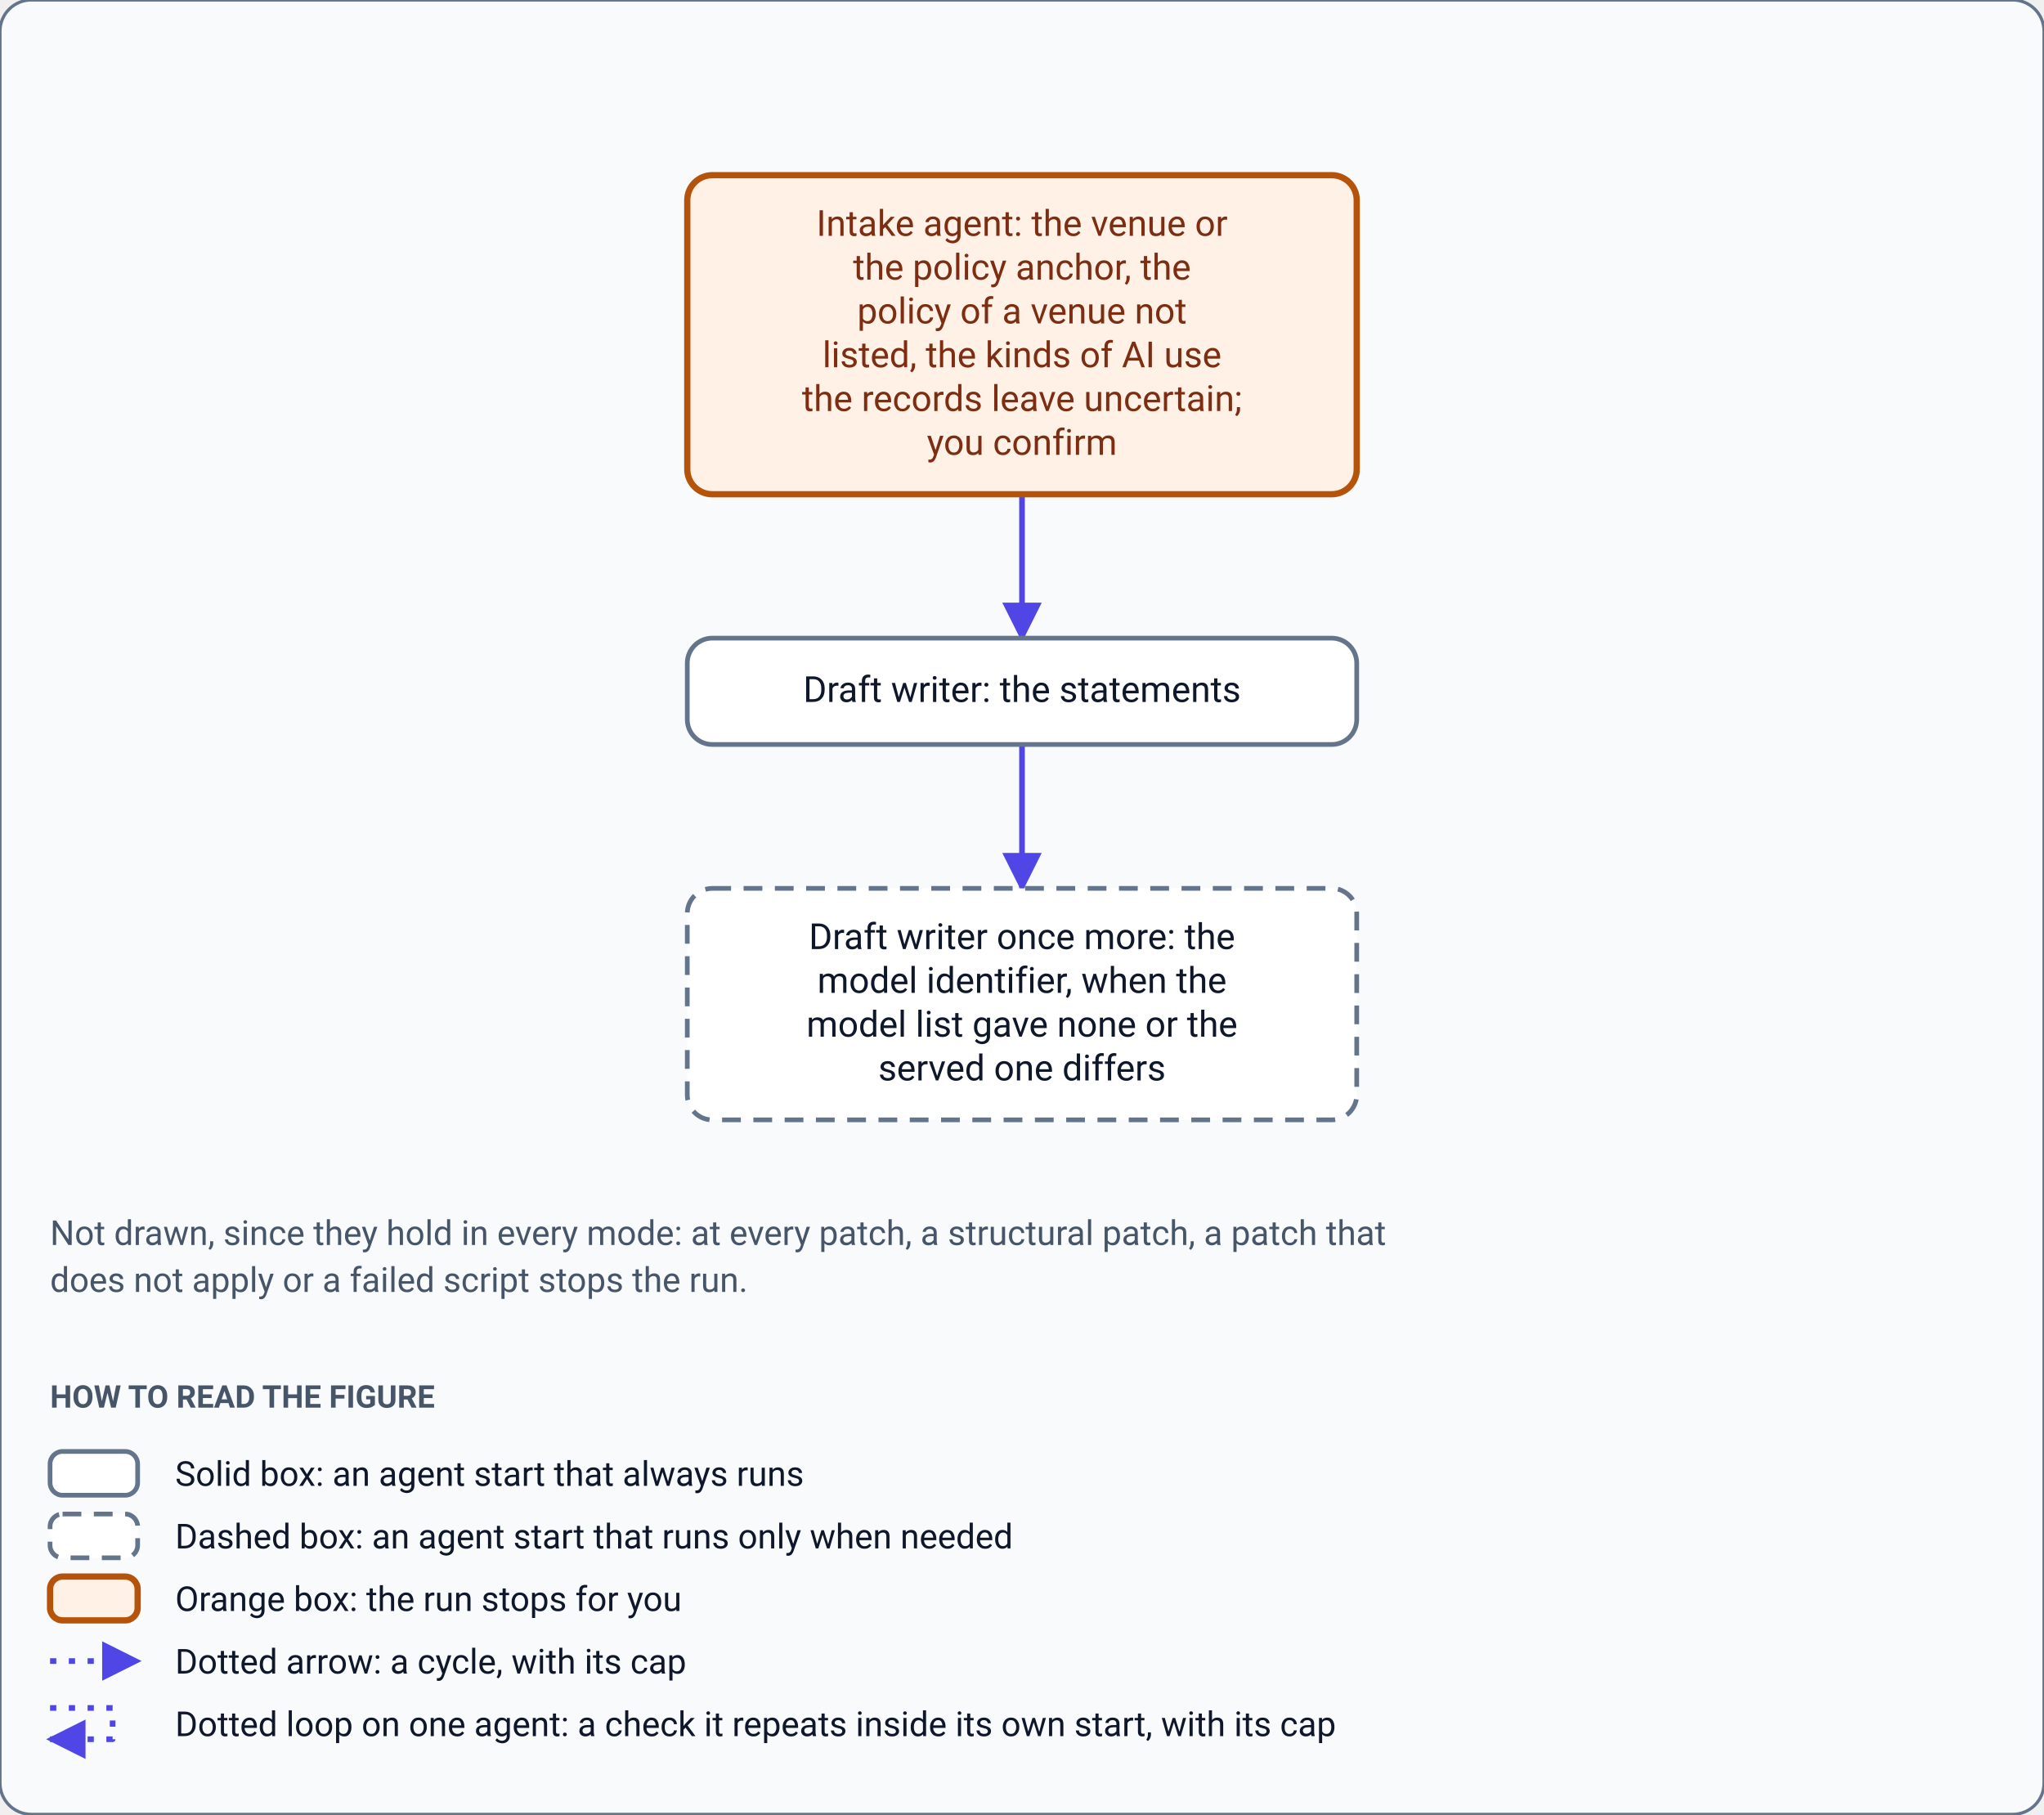
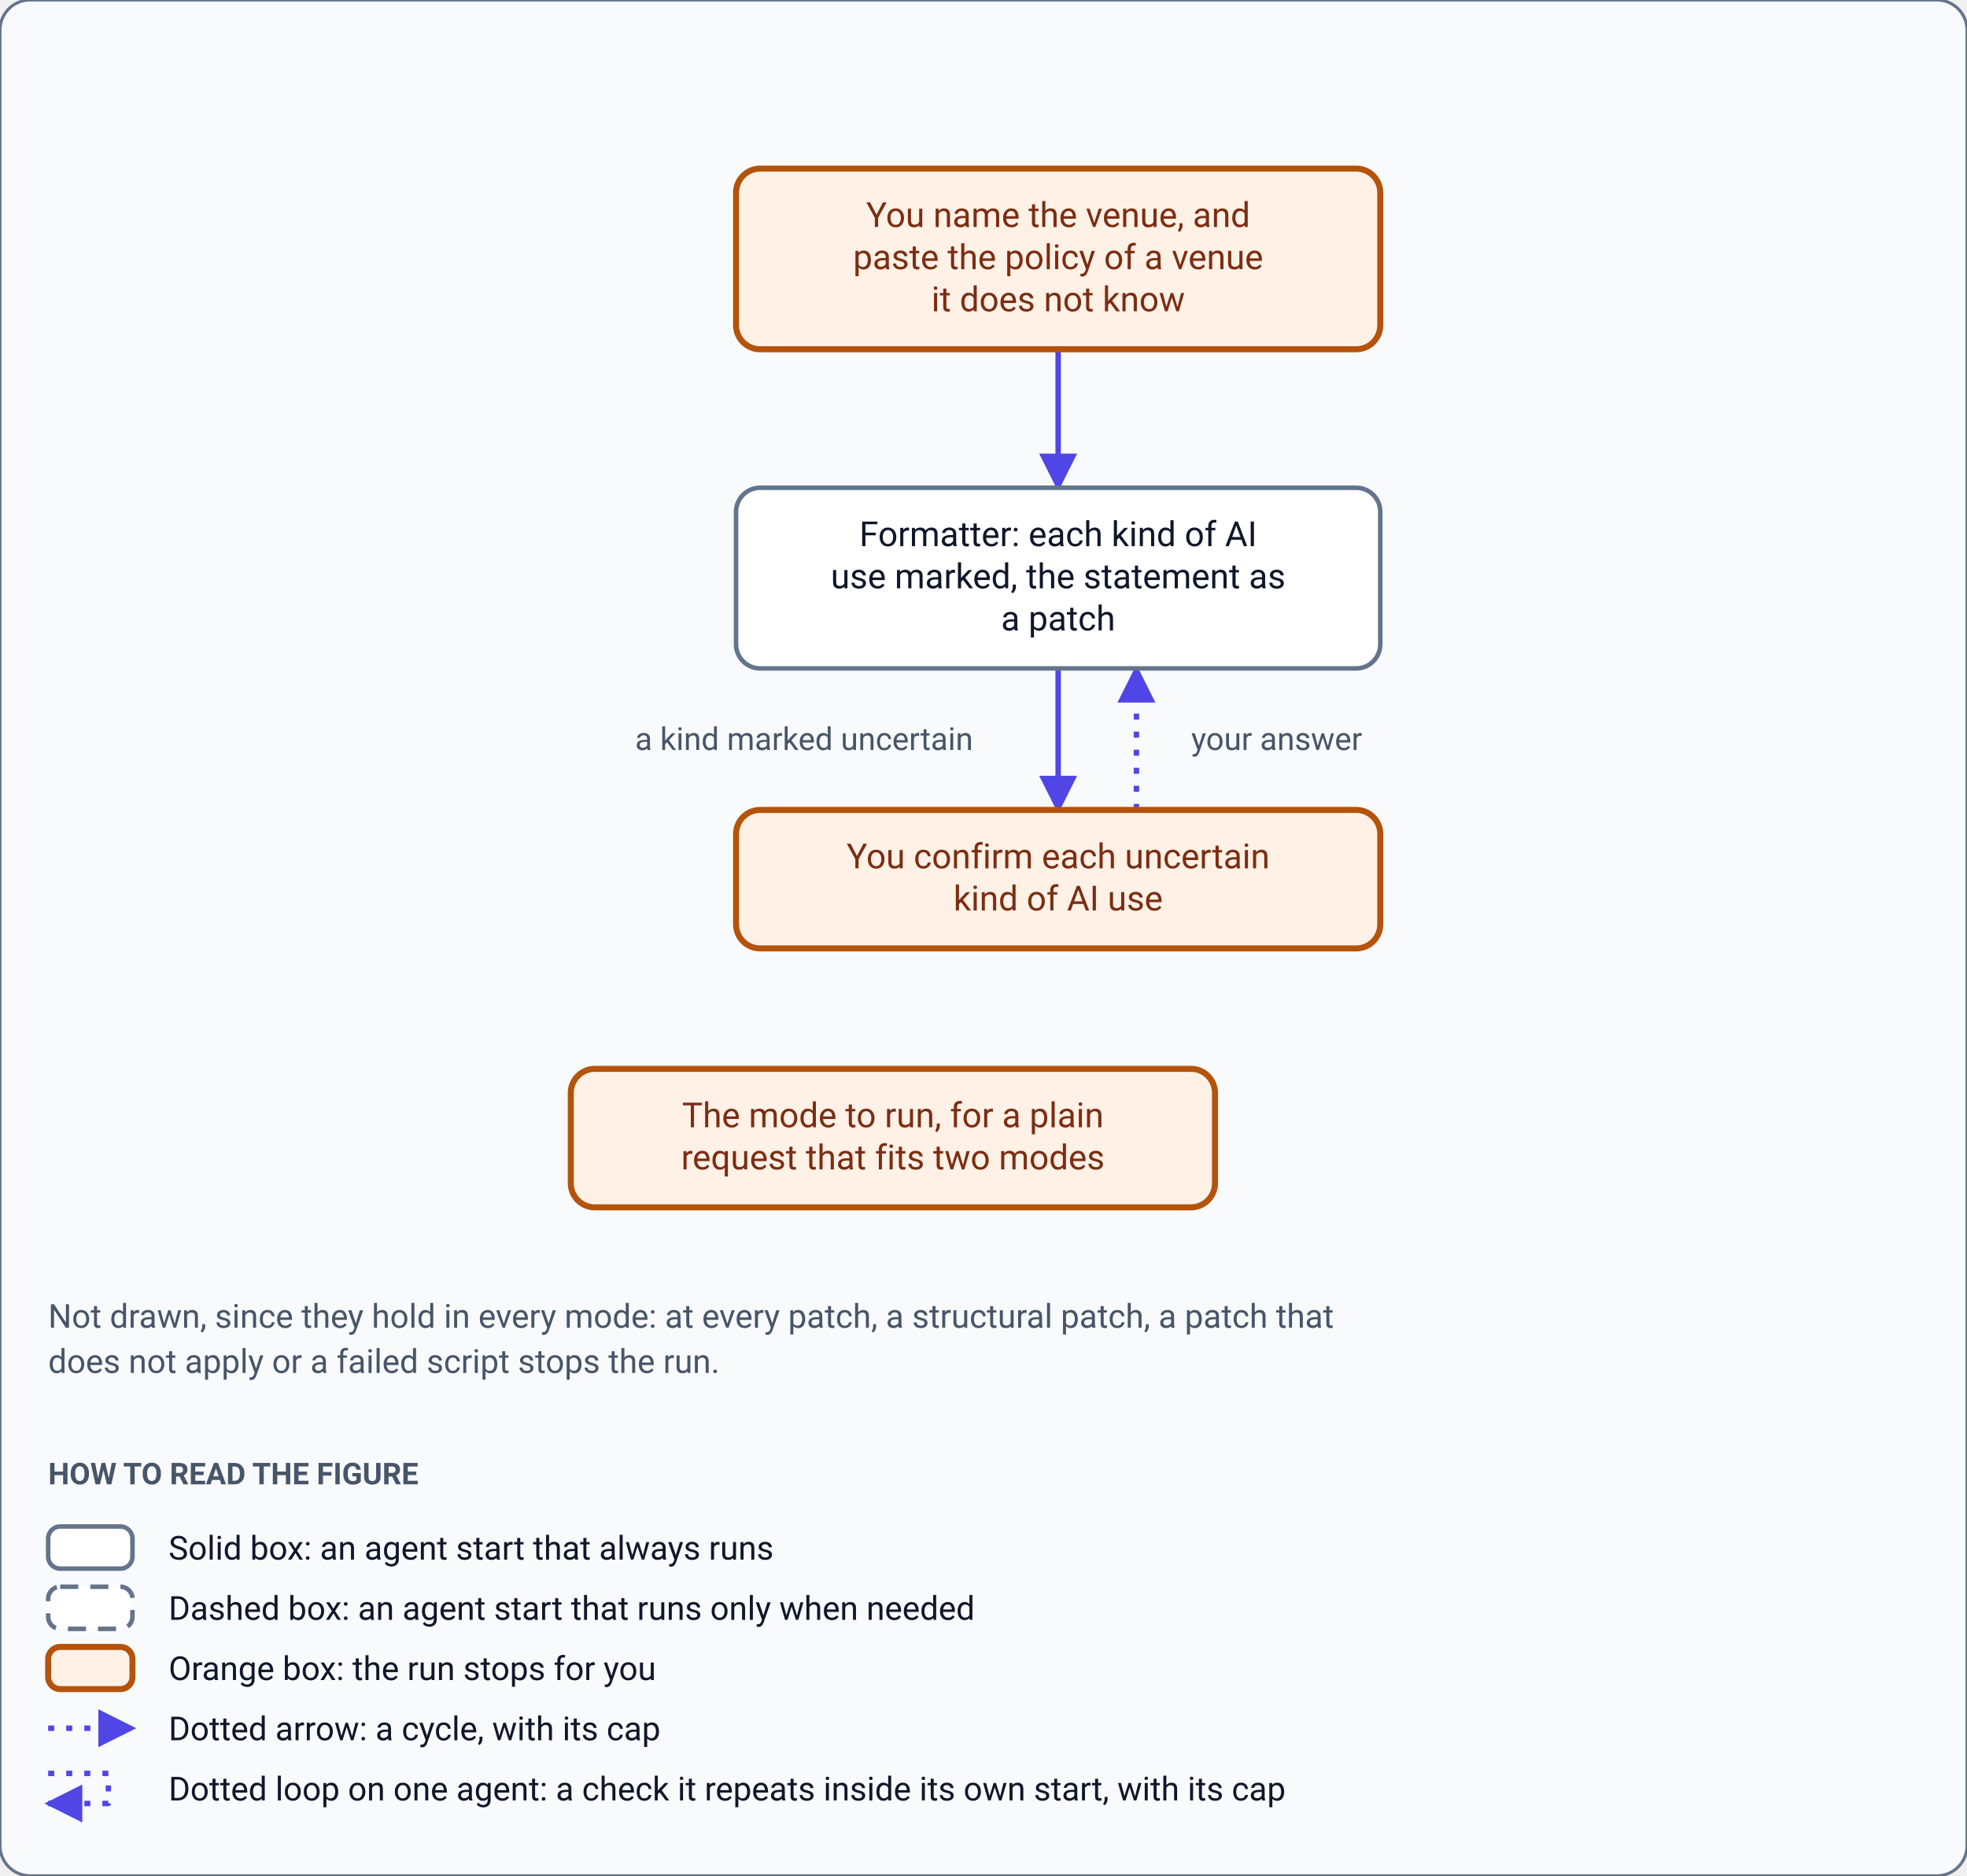
- <svg xmlns="http://www.w3.org/2000/svg" viewBox="0 0 653.4 580" width="653.4" height="580" role="img" aria-label="The disclosure mode of the paper skill. Boxes: Intake agent: the venue or the policy anchor, the policy of a venue not listed, the kinds of AI use the records leave uncertain; you confirm (stop); Draft writer: the statements (agent); Draft writer once more: the model identifier, when the model list gave none or the served one differs (agent, only when needed).">
+ <svg xmlns="http://www.w3.org/2000/svg" viewBox="0 0 653.4 623" width="653.4" height="623" role="img" aria-label="The disclosure mode of the paper skill. Boxes: You name the venue, and paste the policy of a venue it does not know (stop); Formatter: each kind of AI use marked, the statement as a patch (agent); You confirm each uncertain kind of AI use (stop); The mode to run, for a plain request that fits two modes (stop).">
  <defs>
    <marker id="arrow" viewBox="0 0 10 10" refX="9" refY="5" markerWidth="7" markerHeight="7" orient="auto">
      <path d="M0,0 L10,5 L0,10 z" fill="#4f46e5" />
    </marker>
  </defs>
-   <rect x="0" y="0" width="653.4" height="580" rx="10" fill="#f8fafc" stroke="#64748b" />
-   <path d="M326.7,158 L326.7,204" fill="none" stroke="#4f46e5" stroke-width="1.8" marker-end="url(#arrow)" stroke-linejoin="round" />
-   <path d="M326.7,238 L326.7,284" fill="none" stroke="#4f46e5" stroke-width="1.8" marker-end="url(#arrow)" stroke-linejoin="round" />
-   <rect x="219.7" y="56" width="214" height="102" rx="8" fill="#fff1e6" stroke="#b45309" stroke-width="2" />
-   <text x="326.7" y="75.4" font-family="ui-sans-serif, -apple-system, 'Segoe UI', Roboto, Helvetica, Arial, sans-serif" font-size="11.5" fill="#7c2d12" font-weight="400" text-anchor="middle">Intake agent: the venue or</text>
-   <text x="326.7" y="89.4" font-family="ui-sans-serif, -apple-system, 'Segoe UI', Roboto, Helvetica, Arial, sans-serif" font-size="11.5" fill="#7c2d12" font-weight="400" text-anchor="middle">the policy anchor, the</text>
-   <text x="326.7" y="103.4" font-family="ui-sans-serif, -apple-system, 'Segoe UI', Roboto, Helvetica, Arial, sans-serif" font-size="11.5" fill="#7c2d12" font-weight="400" text-anchor="middle">policy of a venue not</text>
-   <text x="326.7" y="117.4" font-family="ui-sans-serif, -apple-system, 'Segoe UI', Roboto, Helvetica, Arial, sans-serif" font-size="11.5" fill="#7c2d12" font-weight="400" text-anchor="middle">listed, the kinds of AI use</text>
-   <text x="326.7" y="131.4" font-family="ui-sans-serif, -apple-system, 'Segoe UI', Roboto, Helvetica, Arial, sans-serif" font-size="11.5" fill="#7c2d12" font-weight="400" text-anchor="middle">the records leave uncertain;</text>
-   <text x="326.7" y="145.4" font-family="ui-sans-serif, -apple-system, 'Segoe UI', Roboto, Helvetica, Arial, sans-serif" font-size="11.5" fill="#7c2d12" font-weight="400" text-anchor="middle">you confirm</text>
-   <rect x="219.7" y="204" width="214" height="34" rx="8" fill="#ffffff" stroke="#64748b" stroke-width="1.5" />
-   <text x="326.7" y="224.4" font-family="ui-sans-serif, -apple-system, 'Segoe UI', Roboto, Helvetica, Arial, sans-serif" font-size="11.5" fill="#0f172a" font-weight="400" text-anchor="middle">Draft writer: the statements</text>
-   <rect x="219.7" y="284" width="214" height="74" rx="8" fill="#ffffff" stroke="#64748b" stroke-width="1.5" stroke-dasharray="6 4" />
-   <text x="326.7" y="303.4" font-family="ui-sans-serif, -apple-system, 'Segoe UI', Roboto, Helvetica, Arial, sans-serif" font-size="11.5" fill="#0f172a" font-weight="400" text-anchor="middle">Draft writer once more: the</text>
-   <text x="326.7" y="317.4" font-family="ui-sans-serif, -apple-system, 'Segoe UI', Roboto, Helvetica, Arial, sans-serif" font-size="11.5" fill="#0f172a" font-weight="400" text-anchor="middle">model identifier, when the</text>
-   <text x="326.7" y="331.4" font-family="ui-sans-serif, -apple-system, 'Segoe UI', Roboto, Helvetica, Arial, sans-serif" font-size="11.5" fill="#0f172a" font-weight="400" text-anchor="middle">model list gave none or the</text>
-   <text x="326.7" y="345.4" font-family="ui-sans-serif, -apple-system, 'Segoe UI', Roboto, Helvetica, Arial, sans-serif" font-size="11.5" fill="#0f172a" font-weight="400" text-anchor="middle">served one differs</text>
-   <text x="16" y="398" font-family="ui-sans-serif, -apple-system, 'Segoe UI', Roboto, Helvetica, Arial, sans-serif" font-size="11" fill="#475569" font-weight="400" text-anchor="start">Not drawn, since they hold in every mode: at every patch, a structural patch, a patch that</text>
-   <text x="16" y="413" font-family="ui-sans-serif, -apple-system, 'Segoe UI', Roboto, Helvetica, Arial, sans-serif" font-size="11" fill="#475569" font-weight="400" text-anchor="start">does not apply or a failed script stops the run.</text>
-   <text x="16" y="450" font-family="ui-sans-serif, -apple-system, 'Segoe UI', Roboto, Helvetica, Arial, sans-serif" font-size="10" fill="#475569" font-weight="700" text-anchor="start">HOW TO READ THE FIGURE</text>
-   <rect x="16" y="464" width="28" height="14" rx="4" fill="#ffffff" stroke="#64748b" stroke-width="1.5" />
-   <text x="56" y="475" font-family="ui-sans-serif, -apple-system, 'Segoe UI', Roboto, Helvetica, Arial, sans-serif" font-size="11" fill="#0f172a" font-weight="400" text-anchor="start">Solid box: an agent start that always runs</text>
-   <rect x="16" y="484" width="28" height="14" rx="4" fill="#ffffff" stroke="#64748b" stroke-width="1.5" stroke-dasharray="6 4" />
-   <text x="56" y="495" font-family="ui-sans-serif, -apple-system, 'Segoe UI', Roboto, Helvetica, Arial, sans-serif" font-size="11" fill="#0f172a" font-weight="400" text-anchor="start">Dashed box: an agent start that runs only when needed</text>
-   <rect x="16" y="504" width="28" height="14" rx="4" fill="#fff1e6" stroke="#b45309" stroke-width="2" />
-   <text x="56" y="515" font-family="ui-sans-serif, -apple-system, 'Segoe UI', Roboto, Helvetica, Arial, sans-serif" font-size="11" fill="#0f172a" font-weight="400" text-anchor="start">Orange box: the run stops for you</text>
-   <path d="M16,531 L44,531" fill="none" stroke="#4f46e5" stroke-width="1.8" stroke-dasharray="2 4" marker-end="url(#arrow)" stroke-linejoin="round" />
-   <text x="56" y="535" font-family="ui-sans-serif, -apple-system, 'Segoe UI', Roboto, Helvetica, Arial, sans-serif" font-size="11" fill="#0f172a" font-weight="400" text-anchor="start">Dotted arrow: a cycle, with its cap</text>
-   <path d="M16,546 L36,546 L36,556 L16,556" fill="none" stroke="#4f46e5" stroke-width="1.8" stroke-dasharray="2 4" marker-end="url(#arrow)" stroke-linejoin="round" />
-   <text x="56" y="555" font-family="ui-sans-serif, -apple-system, 'Segoe UI', Roboto, Helvetica, Arial, sans-serif" font-size="11" fill="#0f172a" font-weight="400" text-anchor="start">Dotted loop on one agent: a check it repeats inside its own start, with its cap</text>
+   <rect x="0" y="0" width="653.4" height="623" rx="10" fill="#f8fafc" stroke="#64748b" />
+   <path d="M351.5,116 L351.5,162" fill="none" stroke="#4f46e5" stroke-width="1.8" marker-end="url(#arrow)" stroke-linejoin="round" />
+   <path d="M351.5,222 L351.5,269" fill="none" stroke="#4f46e5" stroke-width="1.8" marker-end="url(#arrow)" stroke-linejoin="round" />
+   <path d="M377.5,269 L377.5,222" fill="none" stroke="#4f46e5" stroke-width="1.8" stroke-dasharray="2 4" marker-end="url(#arrow)" stroke-linejoin="round" />
+   <rect x="244.5" y="56" width="214" height="60" rx="8" fill="#fff1e6" stroke="#b45309" stroke-width="2" />
+   <text x="351.5" y="75.4" font-family="ui-sans-serif, -apple-system, 'Segoe UI', Roboto, Helvetica, Arial, sans-serif" font-size="11.5" fill="#7c2d12" font-weight="400" text-anchor="middle">You name the venue, and</text>
+   <text x="351.5" y="89.4" font-family="ui-sans-serif, -apple-system, 'Segoe UI', Roboto, Helvetica, Arial, sans-serif" font-size="11.5" fill="#7c2d12" font-weight="400" text-anchor="middle">paste the policy of a venue</text>
+   <text x="351.5" y="103.4" font-family="ui-sans-serif, -apple-system, 'Segoe UI', Roboto, Helvetica, Arial, sans-serif" font-size="11.5" fill="#7c2d12" font-weight="400" text-anchor="middle">it does not know</text>
+   <rect x="244.5" y="162" width="214" height="60" rx="8" fill="#ffffff" stroke="#64748b" stroke-width="1.5" />
+   <text x="351.5" y="181.4" font-family="ui-sans-serif, -apple-system, 'Segoe UI', Roboto, Helvetica, Arial, sans-serif" font-size="11.5" fill="#0f172a" font-weight="400" text-anchor="middle">Formatter: each kind of AI</text>
+   <text x="351.5" y="195.4" font-family="ui-sans-serif, -apple-system, 'Segoe UI', Roboto, Helvetica, Arial, sans-serif" font-size="11.5" fill="#0f172a" font-weight="400" text-anchor="middle">use marked, the statement as</text>
+   <text x="351.5" y="209.4" font-family="ui-sans-serif, -apple-system, 'Segoe UI', Roboto, Helvetica, Arial, sans-serif" font-size="11.5" fill="#0f172a" font-weight="400" text-anchor="middle">a patch</text>
+   <rect x="244.5" y="269" width="214" height="46" rx="8" fill="#fff1e6" stroke="#b45309" stroke-width="2" />
+   <text x="351.5" y="288.4" font-family="ui-sans-serif, -apple-system, 'Segoe UI', Roboto, Helvetica, Arial, sans-serif" font-size="11.5" fill="#7c2d12" font-weight="400" text-anchor="middle">You confirm each uncertain</text>
+   <text x="351.5" y="302.4" font-family="ui-sans-serif, -apple-system, 'Segoe UI', Roboto, Helvetica, Arial, sans-serif" font-size="11.5" fill="#7c2d12" font-weight="400" text-anchor="middle">kind of AI use</text>
+   <rect x="189.6" y="355" width="214" height="46" rx="8" fill="#fff1e6" stroke="#b45309" stroke-width="2" />
+   <text x="296.6" y="374.4" font-family="ui-sans-serif, -apple-system, 'Segoe UI', Roboto, Helvetica, Arial, sans-serif" font-size="11.5" fill="#7c2d12" font-weight="400" text-anchor="middle">The mode to run, for a plain</text>
+   <text x="296.6" y="388.4" font-family="ui-sans-serif, -apple-system, 'Segoe UI', Roboto, Helvetica, Arial, sans-serif" font-size="11.5" fill="#7c2d12" font-weight="400" text-anchor="middle">request that fits two modes</text>
+   <text x="267.1" y="249.1" font-family="ui-sans-serif, -apple-system, 'Segoe UI', Roboto, Helvetica, Arial, sans-serif" font-size="10.5" fill="#475569" font-weight="400" text-anchor="middle" stroke="#f8fafc" stroke-width="4" stroke-linejoin="round" paint-order="stroke">a kind marked uncertain</text>
+   <text x="424.1" y="249.1" font-family="ui-sans-serif, -apple-system, 'Segoe UI', Roboto, Helvetica, Arial, sans-serif" font-size="10.5" fill="#475569" font-weight="400" text-anchor="middle" stroke="#f8fafc" stroke-width="4" stroke-linejoin="round" paint-order="stroke">your answer</text>
+   <text x="16" y="441" font-family="ui-sans-serif, -apple-system, 'Segoe UI', Roboto, Helvetica, Arial, sans-serif" font-size="11" fill="#475569" font-weight="400" text-anchor="start">Not drawn, since they hold in every mode: at every patch, a structural patch, a patch that</text>
+   <text x="16" y="456" font-family="ui-sans-serif, -apple-system, 'Segoe UI', Roboto, Helvetica, Arial, sans-serif" font-size="11" fill="#475569" font-weight="400" text-anchor="start">does not apply or a failed script stops the run.</text>
+   <text x="16" y="493" font-family="ui-sans-serif, -apple-system, 'Segoe UI', Roboto, Helvetica, Arial, sans-serif" font-size="10" fill="#475569" font-weight="700" text-anchor="start">HOW TO READ THE FIGURE</text>
+   <rect x="16" y="507" width="28" height="14" rx="4" fill="#ffffff" stroke="#64748b" stroke-width="1.5" />
+   <text x="56" y="518" font-family="ui-sans-serif, -apple-system, 'Segoe UI', Roboto, Helvetica, Arial, sans-serif" font-size="11" fill="#0f172a" font-weight="400" text-anchor="start">Solid box: an agent start that always runs</text>
+   <rect x="16" y="527" width="28" height="14" rx="4" fill="#ffffff" stroke="#64748b" stroke-width="1.5" stroke-dasharray="6 4" />
+   <text x="56" y="538" font-family="ui-sans-serif, -apple-system, 'Segoe UI', Roboto, Helvetica, Arial, sans-serif" font-size="11" fill="#0f172a" font-weight="400" text-anchor="start">Dashed box: an agent start that runs only when needed</text>
+   <rect x="16" y="547" width="28" height="14" rx="4" fill="#fff1e6" stroke="#b45309" stroke-width="2" />
+   <text x="56" y="558" font-family="ui-sans-serif, -apple-system, 'Segoe UI', Roboto, Helvetica, Arial, sans-serif" font-size="11" fill="#0f172a" font-weight="400" text-anchor="start">Orange box: the run stops for you</text>
+   <path d="M16,574 L44,574" fill="none" stroke="#4f46e5" stroke-width="1.8" stroke-dasharray="2 4" marker-end="url(#arrow)" stroke-linejoin="round" />
+   <text x="56" y="578" font-family="ui-sans-serif, -apple-system, 'Segoe UI', Roboto, Helvetica, Arial, sans-serif" font-size="11" fill="#0f172a" font-weight="400" text-anchor="start">Dotted arrow: a cycle, with its cap</text>
+   <path d="M16,589 L36,589 L36,599 L16,599" fill="none" stroke="#4f46e5" stroke-width="1.8" stroke-dasharray="2 4" marker-end="url(#arrow)" stroke-linejoin="round" />
+   <text x="56" y="598" font-family="ui-sans-serif, -apple-system, 'Segoe UI', Roboto, Helvetica, Arial, sans-serif" font-size="11" fill="#0f172a" font-weight="400" text-anchor="start">Dotted loop on one agent: a check it repeats inside its own start, with its cap</text>
</svg>
